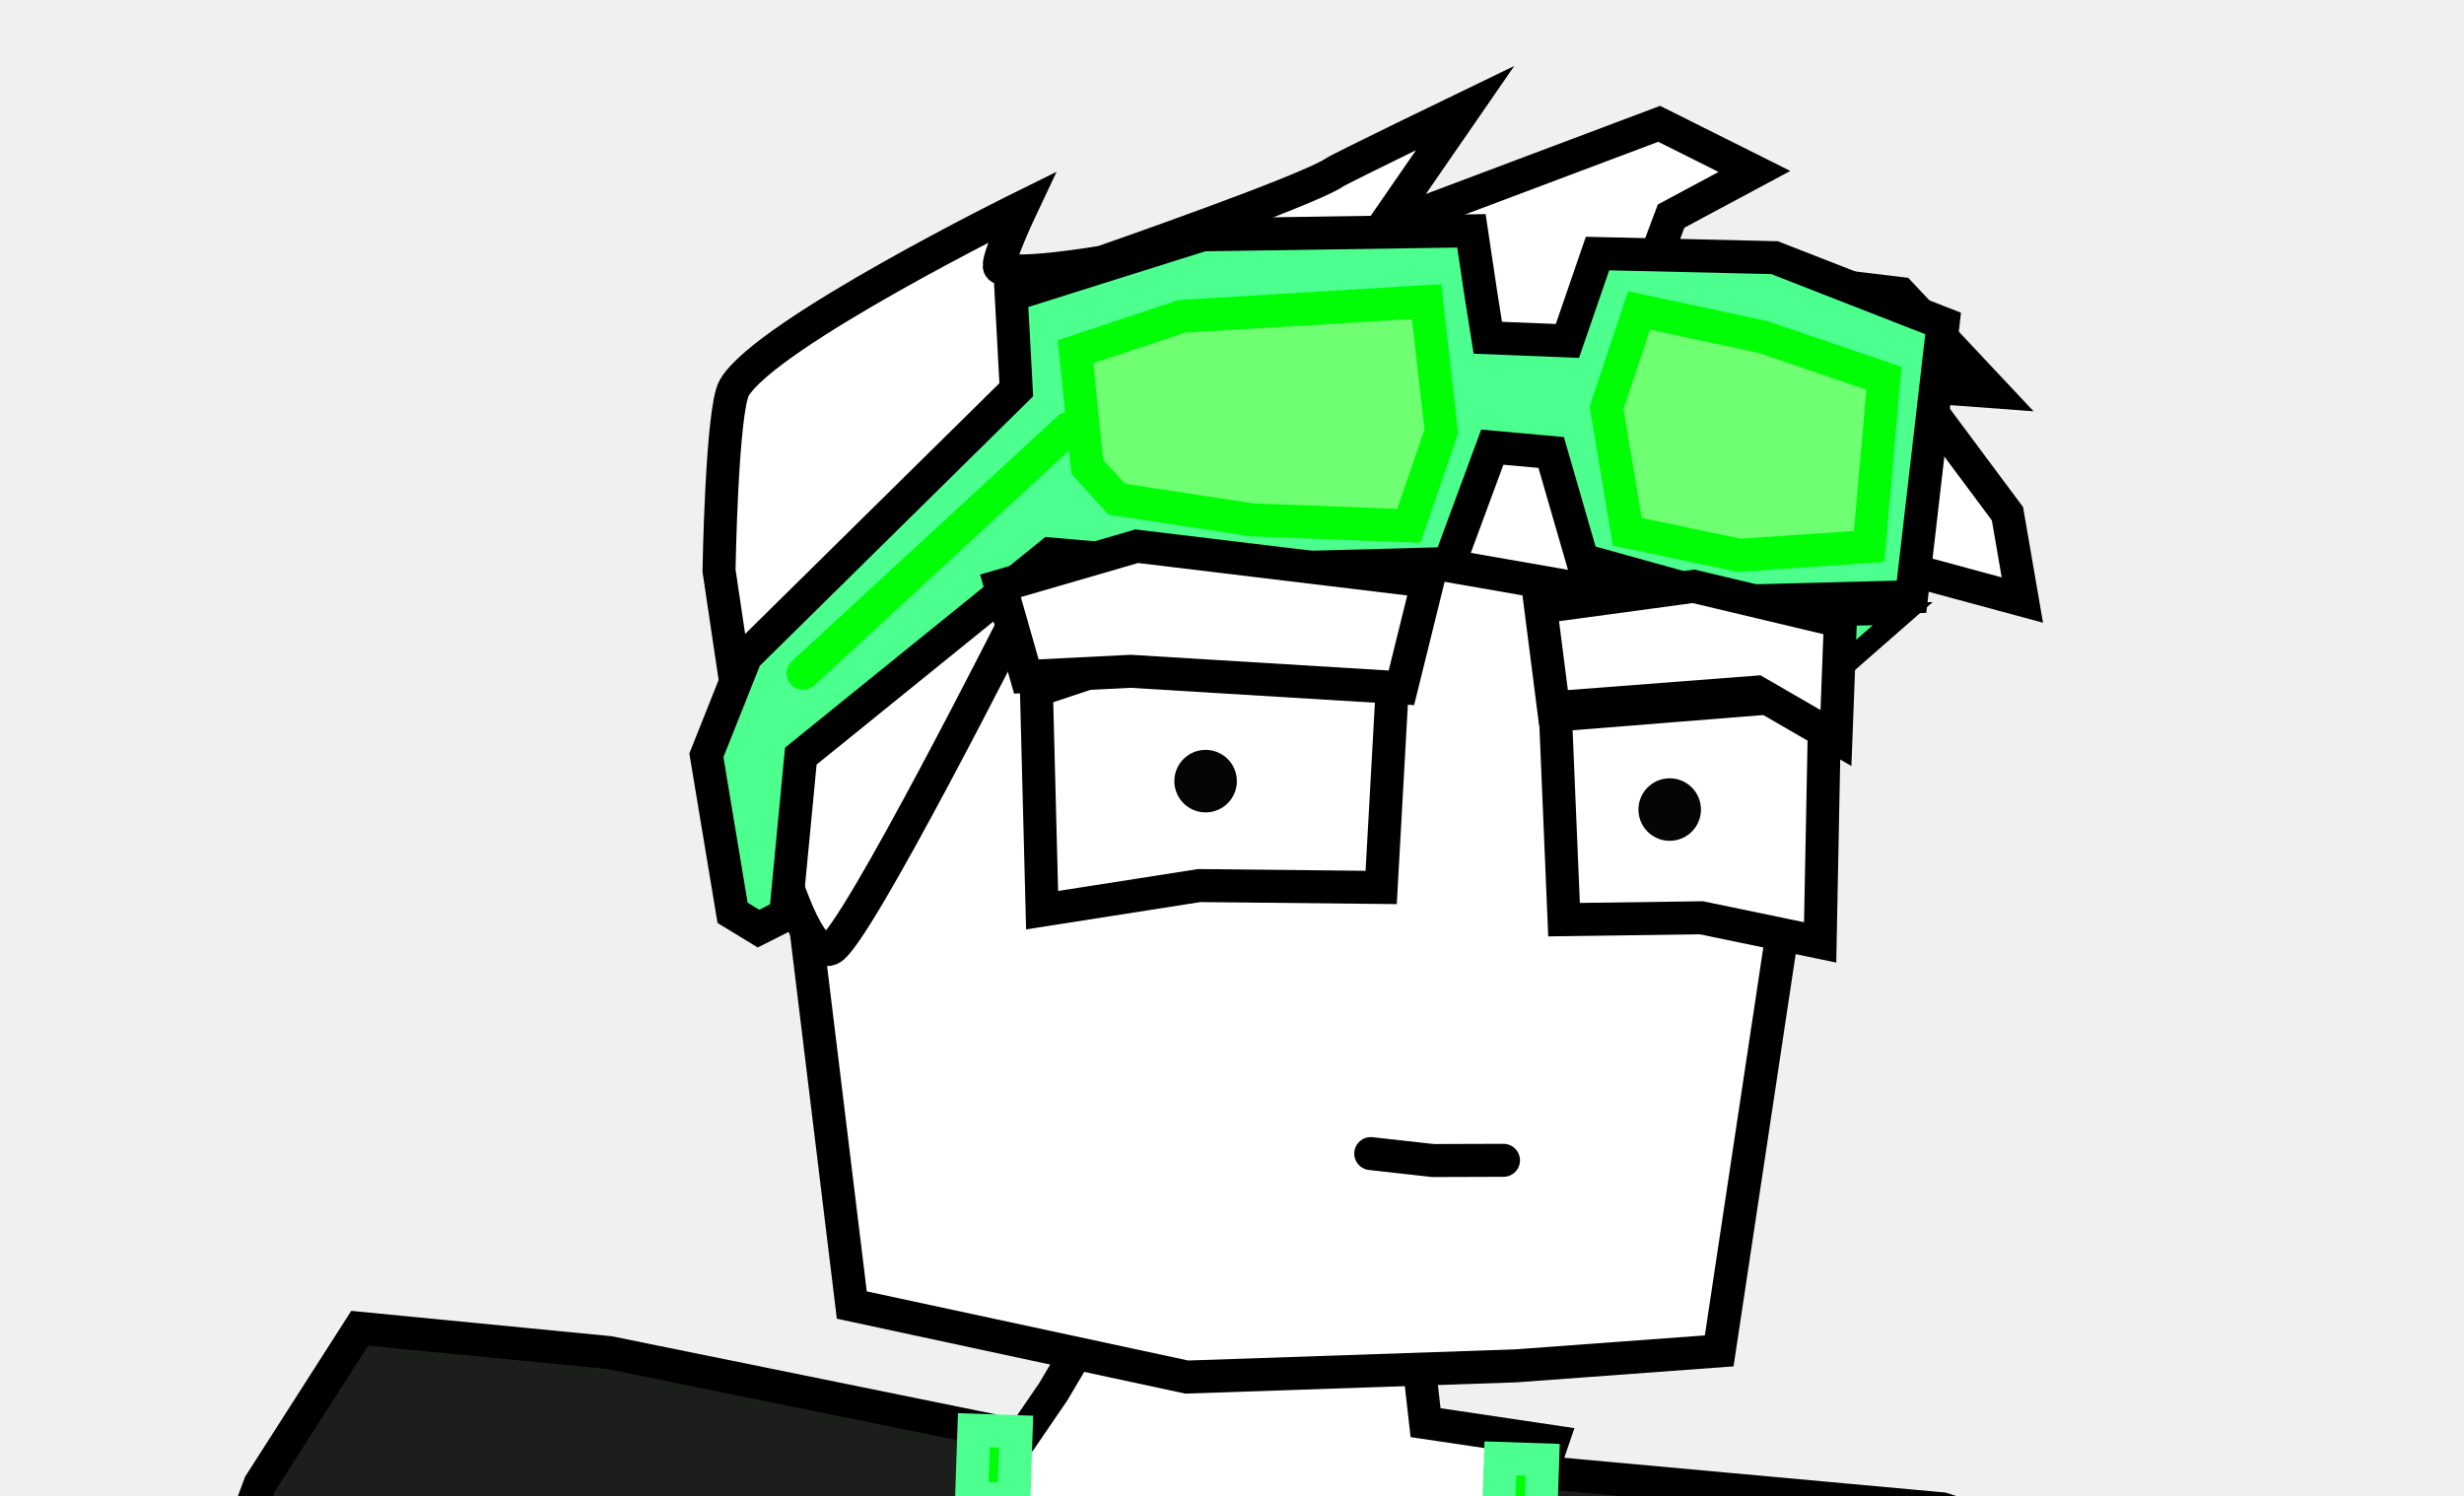
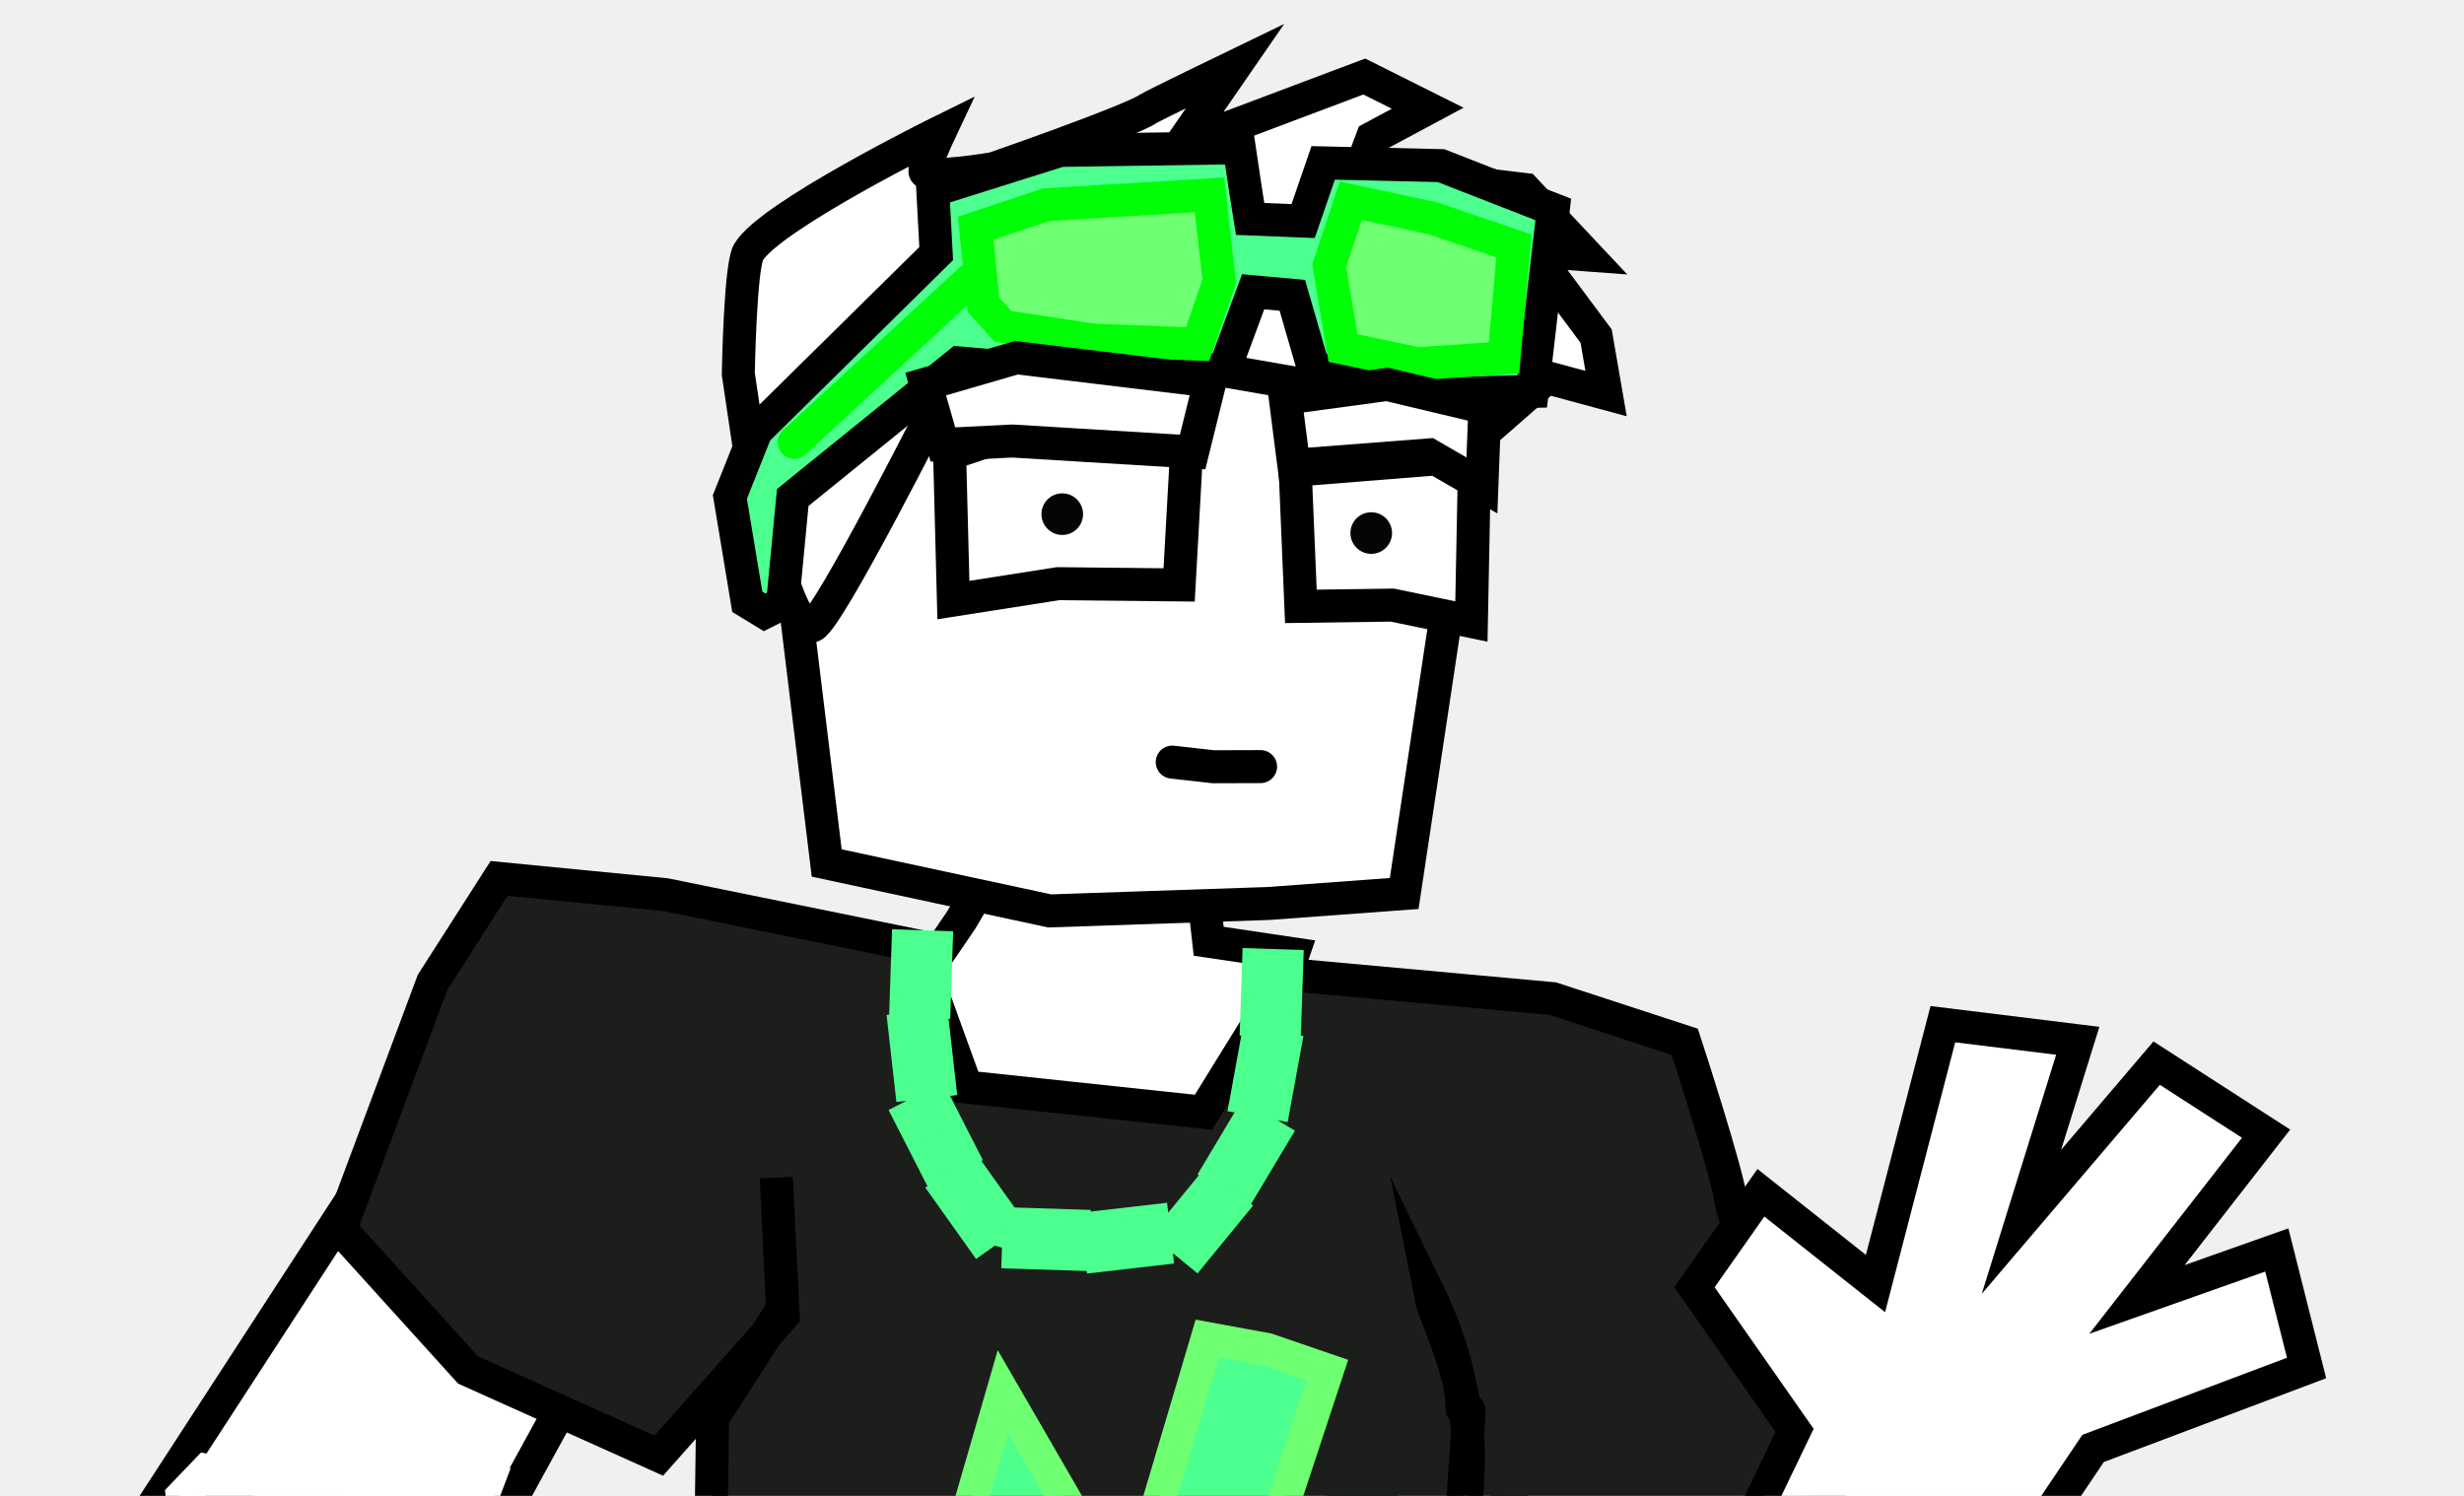
- <svg xmlns="http://www.w3.org/2000/svg" version="1.1" width="112" height="68" viewBox="8,-3,112,68">
-   <g transform="translate(-96.97554,-53.2064)">
-     <g stroke-miterlimit="10">
-       <path d="M136.342,127.124l-18.857,34.388l-17.892,1.446l-1.825,-9.656l16.904,-26.01l6.18,-10.233l10.517,2.567z" fill="#ffffff" stroke="#000000" stroke-width="1.5" stroke-linecap="round" />
-       <g stroke-width="1.5" stroke-linecap="round">
-         <path d="M194.78,262.231l8.397,6.983l-0.791,10.944l-5.42,4.76l-18.676,-4.42l-13.373,-18.192l3.26,-12.276l8.903,-1.952l7.263,2.308z" fill="#232323" stroke="#000000" />
-         <path d="M196.365,271.645l-11.589,-0.387l5.758,-4.793l-9.983,-0.747" fill="none" stroke="#ffffff" />
-         <path d="M188.51,273.837l5.365,-4.618l-10.857,-0.594l6.107,-4.006" fill="none" stroke="#4cff8e" />
-       </g>
-       <g stroke-width="1.5" stroke-linecap="round">
-         <path d="M129.89,248.687l7.141,-2.659l8.987,1.515l3.855,12.102l-12.469,18.823l-18.438,5.327l-5.645,-4.49l-1.324,-10.892l8.046,-7.384z" fill="#232323" stroke="#000000" />
-         <path d="M134.425,263.815l-9.935,1.233l5.985,4.506l-11.556,0.952" fill="none" stroke="#ffffff" />
-         <path d="M125.807,263.135l6.296,3.703l-10.815,1.123l5.584,4.351" fill="none" stroke="#4cff8e" />
-       </g>
-       <g stroke="#000000" stroke-width="1.5" stroke-linecap="round">
-         <path d="M154.212,182.994l5.298,-0.931l24.381,4.413l3.63,9.711l-0.889,7.472l-8.664,5.565l8.494,-5.012l1.59,13.548l-1.196,9.933l-4.272,2.794l-3.247,0.466l3.247,-1.086l4.102,-2.018l3.418,13.658l-5.64,6.208l5.981,-5.432l2.563,14.589l-7.178,6.829l-12.817,1.242l-8.887,-3.414l-4.956,-5.122l-2.222,-15.21l2.051,-8.071l-4.102,-18.314l1.025,-7.915l-1.709,-8.381z" fill="#141414" />
-         <path d="M154.896,198.359l6.665,4.035l-5.981,-3.414" fill="none" />
-         <path d="M155.921,215.431l3.931,3.104l-4.443,-3.104" fill="none" />
-         <path d="M158.827,237.78l5.811,2.483l-6.323,-2.328" fill="none" />
-         <path d="M158.656,252.99l6.836,2.483l-7.349,-2.173" fill="none" />
-       </g>
-       <g stroke="#000000" stroke-width="1.5" stroke-linecap="round">
-         <path d="M161.535,199.233l-1.709,8.381l1.025,7.915l-4.102,18.314l2.051,8.07l-2.222,15.21l-4.956,5.122l-8.887,3.414l-12.817,-1.242l-7.178,-6.829l2.563,-14.589l5.981,5.432l-5.64,-6.208l3.418,-13.658l4.102,2.018l3.247,1.086l-3.247,-0.466l-4.272,-2.794l-1.196,-9.933l4.102,-13.192l5.981,4.656l-6.152,-5.742l-0.171,-7.294l4.102,-12.882l20.679,-1.242l5.298,0.931z" fill="#141414" />
-         <path d="M160.168,199.699l-5.981,3.414l6.665,-4.035" fill="none" />
-         <path d="M160.339,216.15l-4.443,3.104l3.931,-3.104" fill="none" />
-         <path d="M157.434,238.654l-6.323,2.328l5.811,-2.483" fill="none" />
-         <path d="M157.605,254.019l-7.349,2.173l6.836,-2.483" fill="none" />
-       </g>
-       <path d="M200.637,131.753l18.276,34.7l-6.423,7.406l-10.931,0.424l-12.739,-24.365l-5.125,-10.8l7.944,-7.355z" fill="#ffffff" stroke="#000000" stroke-width="1.5" stroke-linecap="round" />
-       <path d="M147.493,115.954l3.99,-0.478l1.382,-2.023l5.872,-9.951l9.951,1.794l1.086,9.583l5.765,0.857l-4.404,12.887l-17.128,-0.326z" fill="#ffffff" stroke="#000000" stroke-width="1.5" stroke-linecap="round" />
-       <path d="M152.392,72.991l13.965,-1.011l19.839,8.553l0.138,9.761l-3.213,21.322l-9.253,0.681l-14.949,0.509l-15.225,-3.274l-3.458,-28.365z" fill="#ffffff" stroke="#000000" stroke-width="1.5" stroke-linecap="round" />
-       <path d="M152.086,81.594l3.358,-1.119l12.829,0.775l-0.517,9.299l-8.266,-0.086l-7.146,1.119z" fill="#ffffff" stroke="#000000" stroke-width="1.5" stroke-linecap="round" />
-       <path d="M187.709,93.046l-5.398,-1.119l-6.243,0.086l-0.39,-9.299l9.69,-0.775l2.536,1.119z" fill="#ffffff" stroke="#000000" stroke-width="1.5" stroke-linecap="round" />
-       <path d="M158.355,85.716c0,-0.785 0.636,-1.421 1.421,-1.421c0.785,0 1.421,0.636 1.421,1.421c0,0.785 -0.636,1.421 -1.421,1.421c-0.785,0 -1.421,-0.636 -1.421,-1.421z" fill="#050505" stroke="none" stroke-width="1.5" stroke-linecap="butt" />
-       <path d="M179.45,87.008c0,-0.785 0.636,-1.421 1.421,-1.421c0.785,0 1.421,0.636 1.421,1.421c0,0.785 -0.636,1.421 -1.421,1.421c-0.785,0 -1.421,-0.636 -1.421,-1.421z" fill="#050505" stroke="none" stroke-width="1.5" stroke-linecap="butt" />
-       <path d="M169.23,75.648l-17.86,2.3c0,0 -7.529,14.939 -8.651,15.396c-1.888,0.77 -4.359,-12.485 -4.359,-12.485l-0.702,-4.716c0,0 0.123,-7.323 0.692,-8.303c1.436,-2.474 13.056,-8.201 13.056,-8.201c0,0 -1.184,2.507 -0.99,2.716c0.455,0.488 4.671,-0.235 4.671,-0.235c0,0 9.297,-3.229 10.536,-4.068c0.309,-0.209 5.952,-2.936 5.952,-2.936l-3.765,5.455l12.583,-4.736l4.33,2.165l-3.788,2.03l-0.812,2.165l11.23,1.353l4.194,4.465l-3.653,-0.271l4.33,5.818l0.677,3.924l-6.495,-1.759l-6.765,2.435z" fill="#ffffff" stroke="#000000" stroke-width="1.5" stroke-linecap="round" />
-       <path d="M185.101,162.747l-2.968,11.327c-1.551,-0.298 -3.089,-0.635 -4.559,-0.997c-3.408,-0.834 -6.818,-1.505 -10.225,-2.337c-3.412,-0.793 -6.798,-1.643 -10.215,-2.417c-3.695,-0.872 -6.77,-0.606 -10.447,-0.001c-3.285,0.54 -7.067,0.27 -10.372,-0.066c-0.285,-0.028 -0.572,-0.048 -0.859,-0.062c0.242,-2.458 0.443,-20.74 0.443,-20.74l4.779,-7.468l-0.426,-8.97l0.469,9.406l-8.49,9.581l-13.024,-5.854l-8.71,-9.618l6.295,-16.859l4.533,-7.084l11.351,1.106l17.049,3.468l3.501,9.668l16.188,1.721l5.816,-9.399l18.03,1.643l9.013,2.945c0,0 3.037,9.268 3.214,11.183c0.028,0.302 7.47,22.443 7.47,22.443l-5.227,4.77l-15.387,1.596l-5.971,-2.218c0,0 1.685,-7.078 0.936,-12.397c-0.51,-3.62 -2.153,-6.895 -2.337,-7.821c0,0 2.049,4.218 2.1,7.407c0.007,0.468 0.527,-0.123 0.488,0.35c-0.403,4.907 -0.594,8.775 -0.594,8.775z" fill="#1b1e1a" stroke="#000000" stroke-width="1.5" stroke-linecap="butt" />
-       <path d="M181.604,169.823l1.921,17.209l-12.645,1.835l-28.427,0.187l-7.872,-3.362c0,0 0,-12.317 0,-16.723c0,-0.932 0,-1.924 0,-2.869c0.287,-0.012 0.574,-0.019 0.861,-0.019c3.377,-0.009 7.186,-0.083 10.457,-0.866c3.538,-0.848 6.504,-1.349 10.204,-0.903c3.476,0.391 6.928,0.851 10.4,1.259c3.471,0.443 6.929,0.743 10.401,1.187c1.524,0.194 3.11,0.361 4.705,0.493z" fill="#1b1e1a" stroke="#000000" stroke-width="1.5" stroke-linecap="butt" />
-       <path d="M182.161,201.567l-3.961,-5.018l-0.866,-5.624l0.718,5.204l4.665,5.742l1.794,0.538z" fill="none" stroke="#000000" stroke-width="1.5" stroke-linecap="round" />
-       <path d="M134.479,173.038l0.56,-7.276l46.457,6.157l-0.56,2.799z" fill="#1b1e1a" stroke="#000000" stroke-width="1.5" stroke-linecap="round" />
-       <path d="M137.378,176.277l0.335,-10.55l43.884,-12.958c0,0 1.111,14.41 0.958,18.949c-0.086,2.545 -1.798,5.959 -1.798,5.959z" fill="#1b1e1a" stroke="#1b1e1a" stroke-width="1.5" stroke-linecap="round" />
-       <path d="M214.032,173.449l16.122,-23.942l14.574,-5.493l-2.033,-8.057l-9.545,3.376l8.813,-11.317l-7.471,-4.816l-9.23,10.835l3.845,-12.361l-9.21,-1.135l-4.601,17.709l-7.822,-6.197l-4.533,6.448l6.833,9.774l-9.429,19.587l3.539,9.148z" fill="#ffffff" stroke="#000000" stroke-width="1.5" stroke-linecap="round" />
-       <path d="M117.351,155.18l15.121,21.197l11.102,-3.196c0,0 10.458,10.989 11.251,11.308c0.285,0.115 -5.031,5.758 -5.031,5.758l-5.85,-6.61l-1.707,-3.6l-6.725,0.284l6.536,-0.533c0,0 1.298,2.161 2.236,3.722c1.592,2.65 5.816,12.723 5.816,12.723l-6.748,2.363l-3.619,-7.788l-0.981,-3.086l-7.209,-1.075l7.008,1.01l3.541,13.748l-7.493,1.881l-0.831,-9.024l-6.815,-1.602l-28.532,-30.791z" fill="#ffffff" stroke="#000000" stroke-width="1.5" stroke-linecap="round" />
-       <path d="M102.389,161.809l-0.812,-10.519l17.771,5.187l0.13,2.301z" fill="#ffffff" stroke="#000000" stroke-width="1.5" stroke-linecap="round" />
-       <path d="M117.324,160.326l2.895,-7.633l-3.223,1.119l-15.626,-2.81l-1.68,1.752l0.996,10.169z" fill="#ffffff" stroke="#ffffff" stroke-width="1.5" stroke-linecap="round" />
-       <g stroke-linecap="round">
-         <g stroke-width="1.5">
-           <path d="M176.222,65.705l-3.618,-0.145l-0.322,-2.026l-0.423,-2.835l-12.221,0.182l-8.699,2.739l0.231,4.304l-12.296,12.125l-1.79,4.492l1.19,7.161l1.179,0.718l1.233,-0.622l0.691,-7.22l11.351,-9.188l8.047,0.702l10.077,-0.268l1.956,-5.29l2.675,0.241l1.415,4.888l6.77,1.881l8.196,-0.209l1.436,-12.425l-7.665,-2.991l-8.045,-0.187z" fill="#4cff8e" stroke="#000000" />
-           <path d="M169.821,63.916l-11.131,0.671l-4.828,1.609l0.536,5.23l1.341,1.475l6.169,0.939l7.108,0.268l1.475,-4.291z" fill="#6fff72" stroke="#00ff06" />
-           <path d="M179.477,64.318l-1.475,4.426l0.939,5.633l5.096,1.073l5.901,-0.402l0.671,-7.644l-5.498,-1.878z" fill="#6fff72" stroke="#00ff06" />
-           <path d="M153.551,69.682l-12.07,11.131" fill="none" stroke="#00ff06" />
-         </g>
-         <path d="M187.826,81.285l3.636,-3.182l-4,0.08z" fill="#4cff8e" stroke="#000000" stroke-width="1" />
-       </g>
-       <g fill="#00ff06" stroke="#4cff8e" stroke-width="1.5" stroke-linecap="butt">
-         <path d="M149.117,118.946l0.126,-3.725l1.922,0.065l-0.126,3.725z" />
-         <path d="M149.722,121.73l0.115,-3.404l0.568,0.019l-0.115,3.404z" />
-         <path d="M149.447,124.606l-0.419,-3.703l1.911,-0.216l0.419,3.703z" />
-         <path d="M150.452,127.271l-0.383,-3.385l0.564,-0.064l0.383,3.385z" />
-         <path d="M151.128,130.209l-1.694,-3.32l1.713,-0.874l1.694,3.32z" />
-         <path d="M153.006,132.352l-1.548,-3.034l0.506,-0.258l1.548,3.034z" />
-         <path d="M154.159,135.001l-2.16,-3.037l1.567,-1.115l2.16,3.037z" />
-         <path d="M157.845,135.256l-3.186,-0.913l0.2,-0.377l3.186,0.913z" />
-         <path d="M160.503,136.235l-3.725,-0.118l0.061,-1.923l3.725,0.118z" />
-         <path d="M163.285,135.624l-3.405,-0.108l0.018,-0.568l3.405,0.108z" />
-         <path d="M166.162,135.893l-3.702,0.427l-0.22,-1.911l3.702,-0.427z" />
-         <path d="M168.825,134.882l-3.384,0.39l-0.065,-0.564l3.384,-0.39z" />
-         <path d="M173.05,120.229l0.126,-3.725l1.922,0.065l-0.126,3.725z" />
-         <path d="M173.612,123.012l0.115,-3.404l0.568,0.019l-0.115,3.404z" />
-         <path d="M172.368,125.574l0.669,-3.666l1.892,0.345l-0.669,3.666z" />
-         <path d="M172.518,128.409l0.611,-3.351l0.559,0.102l-0.611,3.351z" />
-         <path d="M170.553,130.408l1.915,-3.197l1.65,0.988l-1.915,3.197z" />
-         <path d="M169.697,133.114l1.75,-2.922l0.487,0.292l-1.75,2.922z" />
-         <path d="M167.367,134.753l2.361,-2.884l1.488,1.219l-2.361,2.884z" />
-       </g>
-       <path d="M173.316,102.953l-3.206,0.01l-2.827,-0.316" fill="none" stroke="#000000" stroke-width="1.5" stroke-linecap="round" />
-       <path d="M156.364,80.723l-4.736,0.237l-1.176,-4.123l6.193,-1.8l13.228,1.595l-1.197,4.841z" fill="#ffffff" stroke="#000000" stroke-width="1.5" stroke-linecap="round" />
-       <path d="M175.588,82.38l-0.585,-4.578l6.951,-0.943l6.675,1.59l-0.201,5.307l-3.605,-2.086z" fill="#ffffff" stroke="#000000" stroke-width="1.5" stroke-linecap="round" />
-       <path d="M149.215,168.073l6.502,-22.425l8.508,14.716l5.449,-18.361l4.098,0.752l4.106,1.406l-8.052,24.4l-2.799,2.77l-7.946,-7.001l-2.104,8.39l-8.812,-0.321z" fill="#4cff8e" stroke="#6fff72" stroke-width="1.5" stroke-linecap="round" />
-     </g>
+ <svg xmlns="http://www.w3.org/2000/svg" width="112" height="68" viewBox="0 0 112 68" fill="none">
+   <g clip-path="url(#clip0_2350_74)">
+     <path d="M32.682 50.942L20.127 73.837L8.215 74.8L7 68.371L18.254 51.053L22.369 44.24L29.371 45.95L32.682 50.942Z" fill="white" stroke="black" stroke-width="1.5" stroke-miterlimit="10" stroke-linecap="round" />
+     <path d="M75.489 54.023L87.657 77.126L83.381 82.058L76.103 82.34L67.622 66.118L64.21 58.927L69.499 54.031L75.489 54.023Z" fill="white" stroke="black" stroke-width="1.5" stroke-miterlimit="10" stroke-linecap="round" />
+     <path d="M40.106 43.505L42.763 43.186L43.683 41.839L47.593 35.214L54.218 36.408L54.941 42.789L58.779 43.359L55.847 51.939L44.443 51.722L40.106 43.505Z" fill="white" stroke="black" stroke-width="1.5" stroke-miterlimit="10" stroke-linecap="round" />
+     <path d="M43.368 14.9L52.666 14.227L65.875 19.922L65.966 26.421L63.827 40.617L57.666 41.071L47.714 41.409L37.577 39.23L35.275 20.344L43.368 14.9Z" fill="white" stroke="black" stroke-width="1.5" stroke-miterlimit="10" stroke-linecap="round" />
+     <path d="M43.164 20.628L45.4 19.883L53.941 20.399L53.597 26.59L48.094 26.533L43.336 27.278L43.164 20.628Z" fill="white" stroke="black" stroke-width="1.5" stroke-miterlimit="10" stroke-linecap="round" />
+     <path d="M66.882 28.253L63.288 27.507L59.131 27.565L58.872 21.373L65.323 20.857L67.012 21.603L66.882 28.253Z" fill="white" stroke="black" stroke-width="1.5" stroke-miterlimit="10" stroke-linecap="round" />
+     <path d="M47.339 23.373C47.339 22.85 47.762 22.427 48.285 22.427C48.807 22.427 49.23 22.85 49.23 23.373C49.23 23.895 48.807 24.319 48.285 24.319C47.762 24.319 47.339 23.895 47.339 23.373Z" fill="#050505" />
+     <path d="M61.383 24.232C61.383 23.71 61.807 23.286 62.329 23.286C62.852 23.286 63.275 23.71 63.275 24.232C63.275 24.754 62.852 25.178 62.329 25.178C61.807 25.178 61.383 24.754 61.383 24.232Z" fill="#050505" />
+     <path d="M54.579 16.669L42.688 18.201C42.688 18.201 37.676 28.147 36.928 28.451C35.671 28.964 34.026 20.139 34.026 20.139L33.559 16.999C33.559 16.999 33.641 12.124 34.02 11.471C34.976 9.824 42.713 6.011 42.713 6.011C42.713 6.011 41.925 7.681 42.054 7.819C42.357 8.144 45.164 7.663 45.164 7.663C45.164 7.663 51.354 5.513 52.179 4.955C52.385 4.816 56.142 3 56.142 3L53.635 6.632L62.013 3.479L64.895 4.92L62.373 6.271L61.833 7.713L69.309 8.614L72.102 11.586L69.67 11.406L72.552 15.28L73.003 17.892L68.679 16.721L64.175 18.343L54.579 16.669Z" fill="white" stroke="black" stroke-width="1.5" stroke-miterlimit="10" stroke-linecap="round" />
+     <path d="M65.145 74.659L63.169 82.2C62.136 82.002 61.113 81.777 60.133 81.537C57.865 80.981 55.594 80.534 53.326 79.98C51.054 79.452 48.8 78.886 46.525 78.371C44.064 77.791 42.017 77.968 39.569 78.37C37.382 78.73 34.864 78.549 32.664 78.326C32.474 78.308 32.283 78.294 32.092 78.285C32.253 76.649 32.387 64.477 32.387 64.477L35.569 59.505L35.285 53.533L35.598 59.795L29.945 66.174L21.274 62.277L15.475 55.873L19.666 44.648L22.684 39.932L30.241 40.668L41.592 42.977L43.923 49.414L54.701 50.56L58.573 44.302L70.577 45.396L76.578 47.357C76.578 47.357 78.6 53.527 78.718 54.802C78.736 55.003 83.691 69.745 83.691 69.745L80.211 72.92L69.966 73.983L65.991 72.506C65.991 72.506 67.113 67.793 66.614 64.252C66.275 61.842 65.18 59.661 65.058 59.045C65.058 59.045 66.422 61.853 66.456 63.977C66.461 64.288 66.807 63.895 66.781 64.21C66.513 67.477 66.386 70.052 66.386 70.052L65.145 74.659Z" fill="#1B1E1A" stroke="black" stroke-width="1.5" stroke-miterlimit="10" />
+     <path d="M33.372 83.668L33.595 76.643L62.812 68.016C62.812 68.016 63.552 77.61 63.45 80.632C63.393 82.326 62.253 84.599 62.253 84.599L33.372 83.668Z" fill="#1B1E1A" stroke="#1B1E1A" stroke-width="1.5" stroke-miterlimit="10" stroke-linecap="round" />
+     <path d="M84.407 81.784L95.141 65.844L104.844 62.187L103.491 56.822L97.136 59.07L103.003 51.536L98.03 48.329L91.884 55.543L94.444 47.313L88.312 46.558L85.249 58.348L80.041 54.222L77.022 58.515L81.572 65.023L75.294 78.064L77.651 84.155L84.407 81.784Z" fill="white" stroke="black" stroke-width="1.5" stroke-miterlimit="10" stroke-linecap="round" />
+     <path d="M10.076 74.035L9.535 67.031L21.367 70.485L21.454 72.017L10.076 74.035Z" fill="white" stroke="black" stroke-width="1.5" stroke-miterlimit="10" stroke-linecap="round" />
+     <path d="M20.02 73.047L21.948 67.965L19.802 68.71L9.398 66.84L8.28 68.006L8.943 74.777L20.02 73.047Z" fill="white" stroke="white" stroke-width="1.5" stroke-miterlimit="10" stroke-linecap="round" />
+     <path d="M59.234 10.049L56.825 9.953L56.611 8.604L56.329 6.716L48.193 6.837L42.401 8.661L42.554 11.527L34.368 19.599L33.176 22.59L33.968 27.358L34.753 27.836L35.574 27.422L36.034 22.615L43.592 16.498L48.949 16.965L55.658 16.787L56.961 13.264L58.742 13.425L59.684 16.68L64.191 17.932L69.648 17.793L70.604 9.521L65.501 7.529L60.144 7.405L59.234 10.049Z" fill="#4CFF8E" stroke="black" stroke-width="1.5" stroke-miterlimit="10" stroke-linecap="round" />
+     <path d="M54.972 8.857L47.562 9.304L44.347 10.375L44.704 13.858L45.597 14.84L49.705 15.465L54.437 15.643L55.419 12.786L54.972 8.857Z" fill="#6FFF72" stroke="#00FF06" stroke-width="1.5" stroke-miterlimit="10" stroke-linecap="round" />
+     <path d="M61.401 9.125L60.419 12.072L61.044 15.822L64.437 16.536L68.366 16.268L68.812 11.179L65.151 9.929L61.401 9.125Z" fill="#6FFF72" stroke="#00FF06" stroke-width="1.5" stroke-miterlimit="10" stroke-linecap="round" />
+     <path d="M44.14 12.697L36.104 20.108" stroke="#00FF06" stroke-width="1.5" stroke-miterlimit="10" stroke-linecap="round" />
+     <path d="M66.959 20.422L69.38 18.304L66.717 18.357L66.959 20.422Z" fill="#4CFF8E" stroke="black" stroke-miterlimit="10" stroke-linecap="round" />
+     <path d="M41.188 45.496L41.272 43.017L42.551 43.06L42.468 45.54L41.188 45.496Z" fill="#00FF06" stroke="#4CFF8E" stroke-width="1.5" stroke-miterlimit="10" />
+     <path d="M41.59 47.35L41.667 45.083L42.045 45.096L41.968 47.362L41.59 47.35Z" fill="#00FF06" stroke="#4CFF8E" stroke-width="1.5" stroke-miterlimit="10" />
+     <path d="M41.407 49.265L41.128 46.799L42.401 46.655L42.68 49.121L41.407 49.265Z" fill="#00FF06" stroke="#4CFF8E" stroke-width="1.5" stroke-miterlimit="10" />
+     <path d="M42.076 51.039L41.822 48.786L42.197 48.743L42.452 50.997L42.076 51.039Z" fill="#00FF06" stroke="#4CFF8E" stroke-width="1.5" stroke-miterlimit="10" />
+     <path d="M42.526 52.995L41.398 50.785L42.539 50.203L43.667 52.413L42.526 52.995Z" fill="#00FF06" stroke="#4CFF8E" stroke-width="1.5" stroke-miterlimit="10" />
+     <path d="M43.777 54.422L42.746 52.401L43.083 52.23L44.114 54.25L43.777 54.422Z" fill="#00FF06" stroke="#4CFF8E" stroke-width="1.5" stroke-miterlimit="10" />
+     <path d="M44.544 56.186L43.106 54.164L44.149 53.422L45.588 55.444L44.544 56.186Z" fill="#00FF06" stroke="#4CFF8E" stroke-width="1.5" stroke-miterlimit="10" />
+     <path d="M46.999 56.356L44.877 55.748L45.011 55.497L47.132 56.105L46.999 56.356Z" fill="#00FF06" stroke="#4CFF8E" stroke-width="1.5" stroke-miterlimit="10" />
+     <path d="M48.768 57.008L46.288 56.929L46.329 55.649L48.809 55.728L48.768 57.008Z" fill="#00FF06" stroke="#4CFF8E" stroke-width="1.5" stroke-miterlimit="10" />
+     <path d="M50.621 56.6L48.354 56.528L48.366 56.15L50.633 56.222L50.621 56.6Z" fill="#00FF06" stroke="#4CFF8E" stroke-width="1.5" stroke-miterlimit="10" />
+     <path d="M52.536 56.779L50.071 57.063L49.924 55.791L52.389 55.507L52.536 56.779Z" fill="#00FF06" stroke="#4CFF8E" stroke-width="1.5" stroke-miterlimit="10" />
+     <path d="M54.309 56.106L52.056 56.366L52.013 55.99L54.266 55.73L54.309 56.106Z" fill="#00FF06" stroke="#4CFF8E" stroke-width="1.5" stroke-miterlimit="10" />
+     <path d="M57.122 46.351L57.206 43.871L58.486 43.914L58.402 46.394L57.122 46.351Z" fill="#00FF06" stroke="#4CFF8E" stroke-width="1.5" stroke-miterlimit="10" />
+     <path d="M57.497 48.204L57.573 45.938L57.951 45.95L57.875 48.217L57.497 48.204Z" fill="#00FF06" stroke="#4CFF8E" stroke-width="1.5" stroke-miterlimit="10" />
+     <path d="M56.668 49.91L57.113 47.469L58.373 47.699L57.928 50.14L56.668 49.91Z" fill="#00FF06" stroke="#4CFF8E" stroke-width="1.5" stroke-miterlimit="10" />
+     <path d="M56.768 51.797L57.175 49.565L57.547 49.633L57.14 51.864L56.768 51.797Z" fill="#00FF06" stroke="#4CFF8E" stroke-width="1.5" stroke-miterlimit="10" />
+     <path d="M55.46 53.128L56.735 50.999L57.833 51.657L56.559 53.786L55.46 53.128Z" fill="#00FF06" stroke="#4CFF8E" stroke-width="1.5" stroke-miterlimit="10" />
+     <path d="M54.89 54.93L56.055 52.984L56.38 53.179L55.214 55.124L54.89 54.93Z" fill="#00FF06" stroke="#4CFF8E" stroke-width="1.5" stroke-miterlimit="10" />
+     <path d="M53.338 56.02L54.91 54.101L55.901 54.912L54.329 56.832L53.338 56.02Z" fill="#00FF06" stroke="#4CFF8E" stroke-width="1.5" stroke-miterlimit="10" />
+     <path d="M57.299 34.849L55.165 34.856L53.283 34.645" stroke="black" stroke-width="1.5" stroke-miterlimit="10" stroke-linecap="round" />
+     <path d="M46.013 20.048L42.86 20.206L42.077 17.46L46.2 16.262L55.007 17.324L54.21 20.547L46.013 20.048Z" fill="white" stroke="black" stroke-width="1.5" stroke-miterlimit="10" stroke-linecap="round" />
+     <path d="M58.812 21.152L58.422 18.104L63.05 17.476L67.494 18.534L67.36 22.068L64.96 20.679L58.812 21.152Z" fill="white" stroke="black" stroke-width="1.5" stroke-miterlimit="10" stroke-linecap="round" />
+     <path d="M41.253 78.205L45.582 63.275L51.247 73.072L54.874 60.848L57.603 61.348L60.337 62.285L54.976 78.53L53.112 80.374L47.822 75.713L46.42 81.299L40.553 81.085L41.253 78.205Z" fill="#4CFF8E" stroke="#6FFF72" stroke-width="1.5" stroke-miterlimit="10" stroke-linecap="round" />
  </g>
+   <defs>
+     <clipPath id="clip0_2350_74">
+       <rect width="112" height="68" fill="white" />
+     </clipPath>
+   </defs>
</svg>
